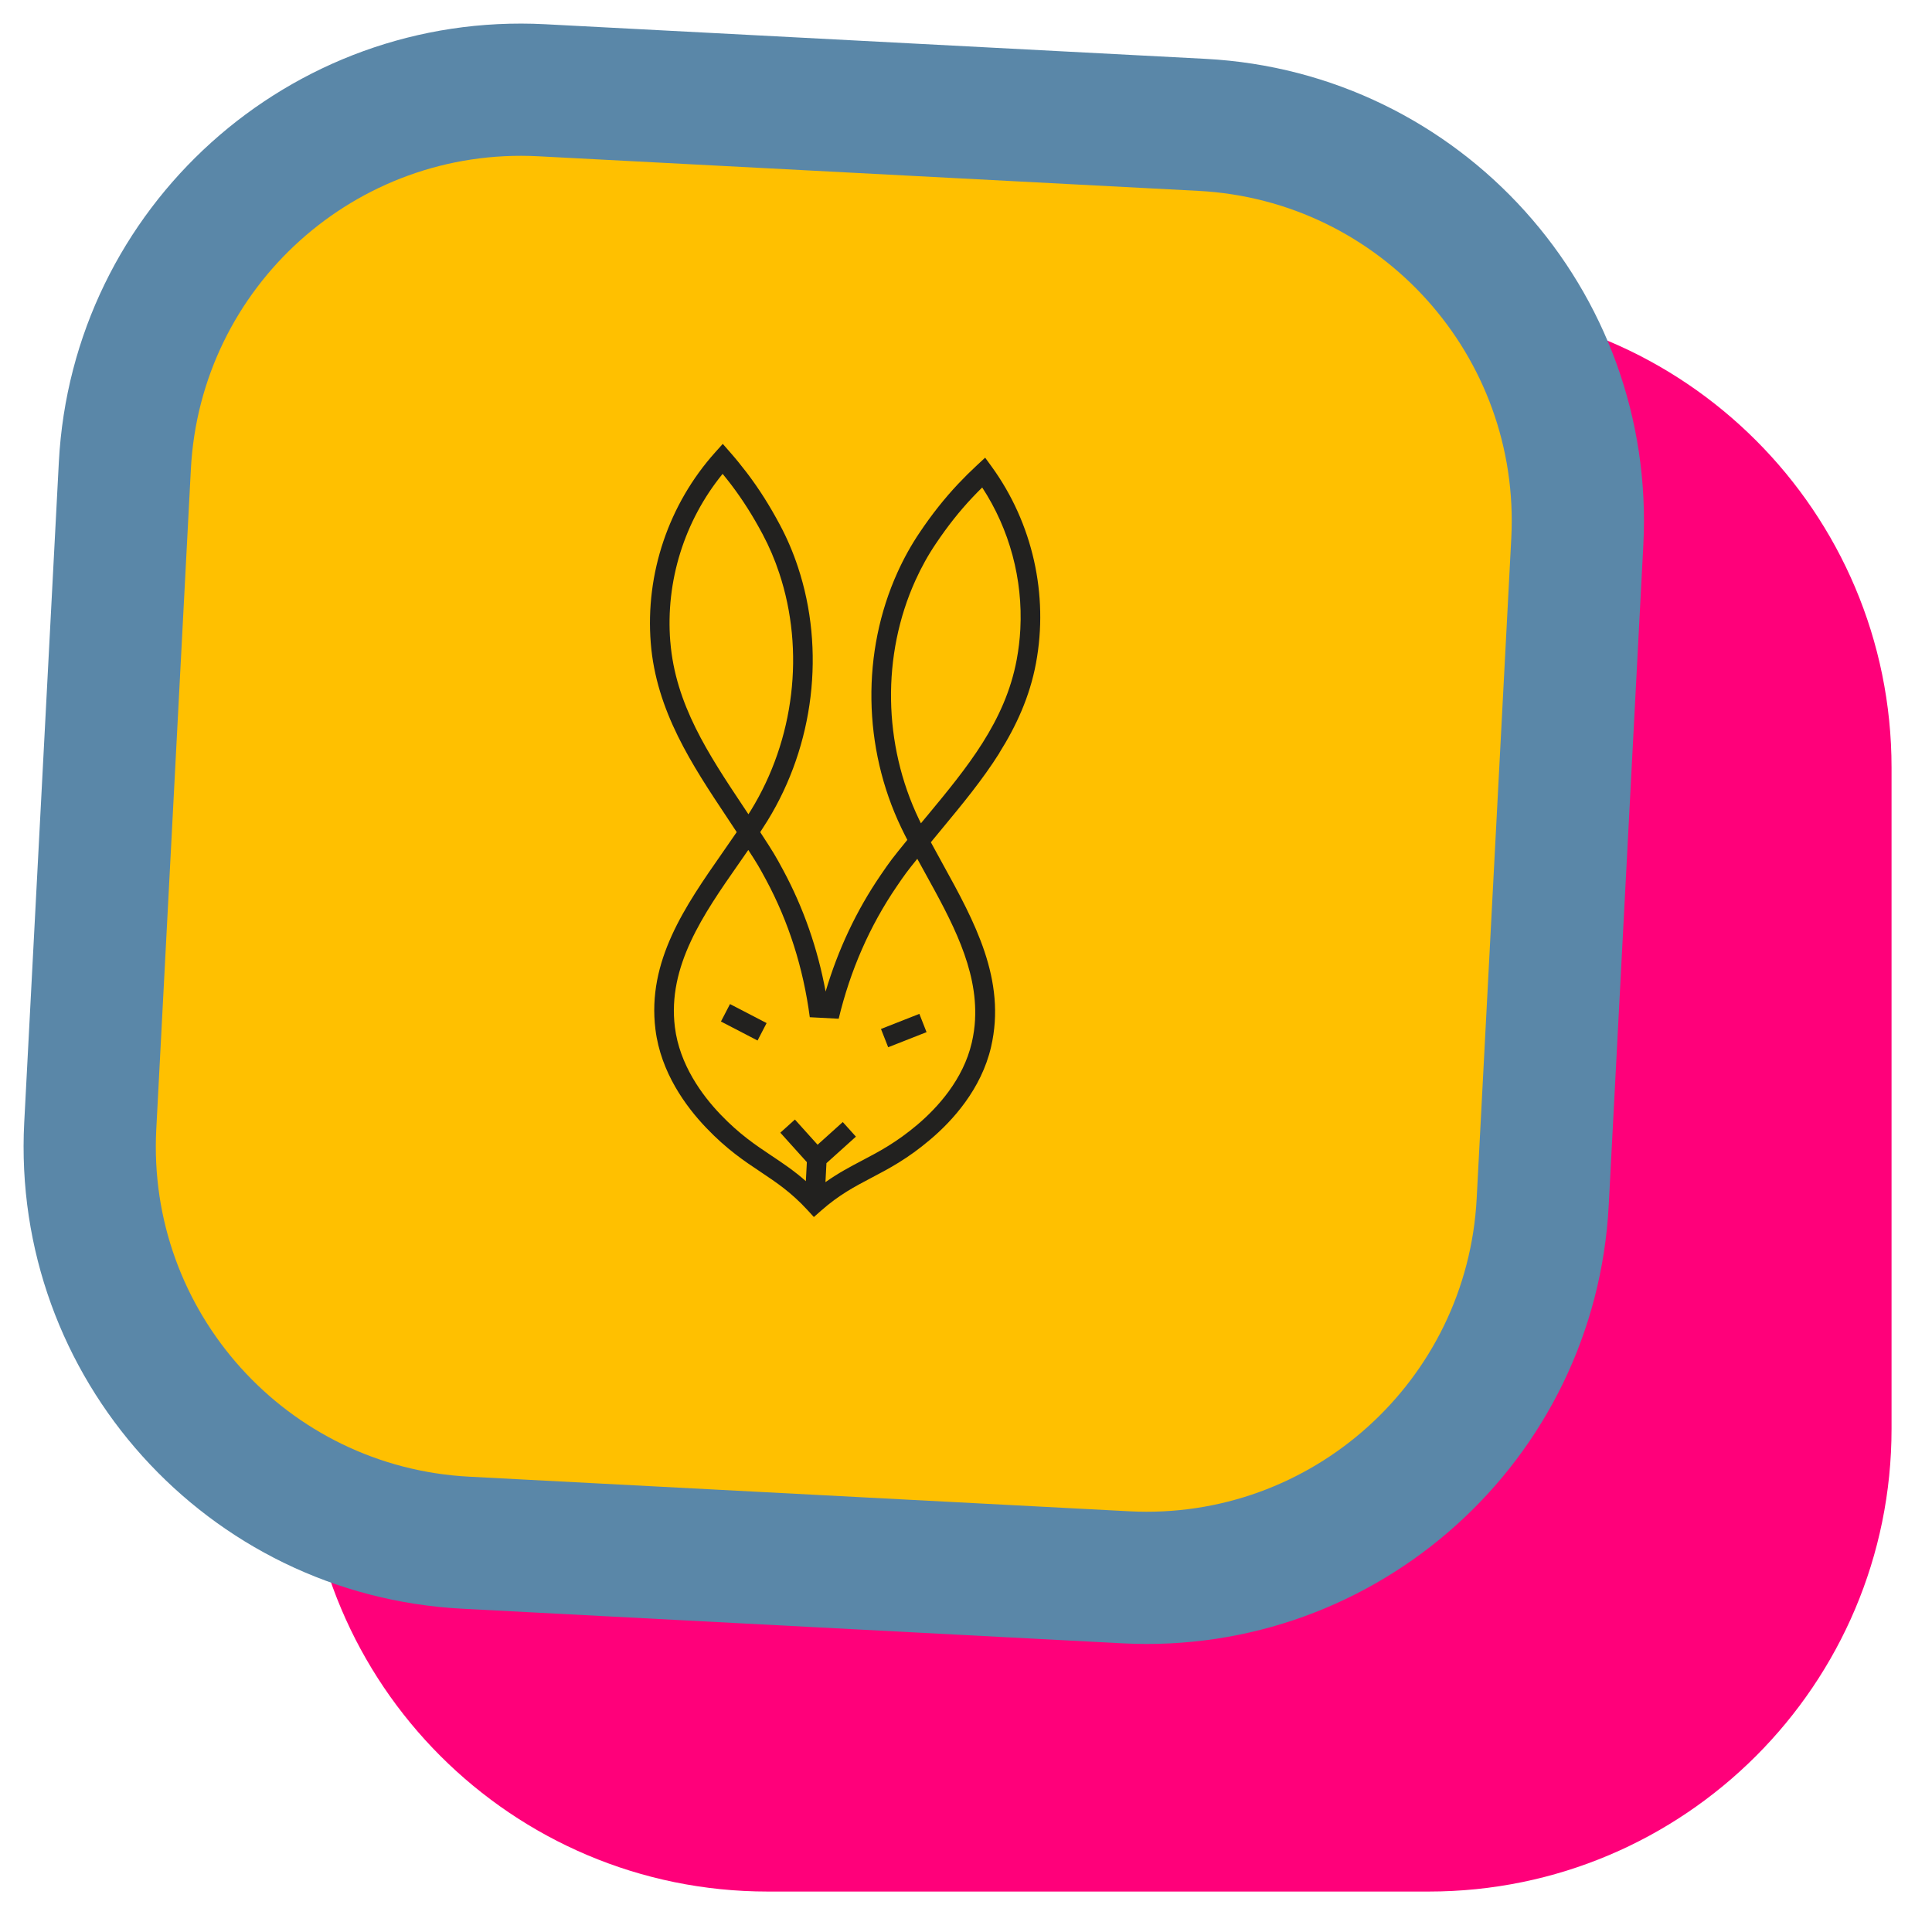
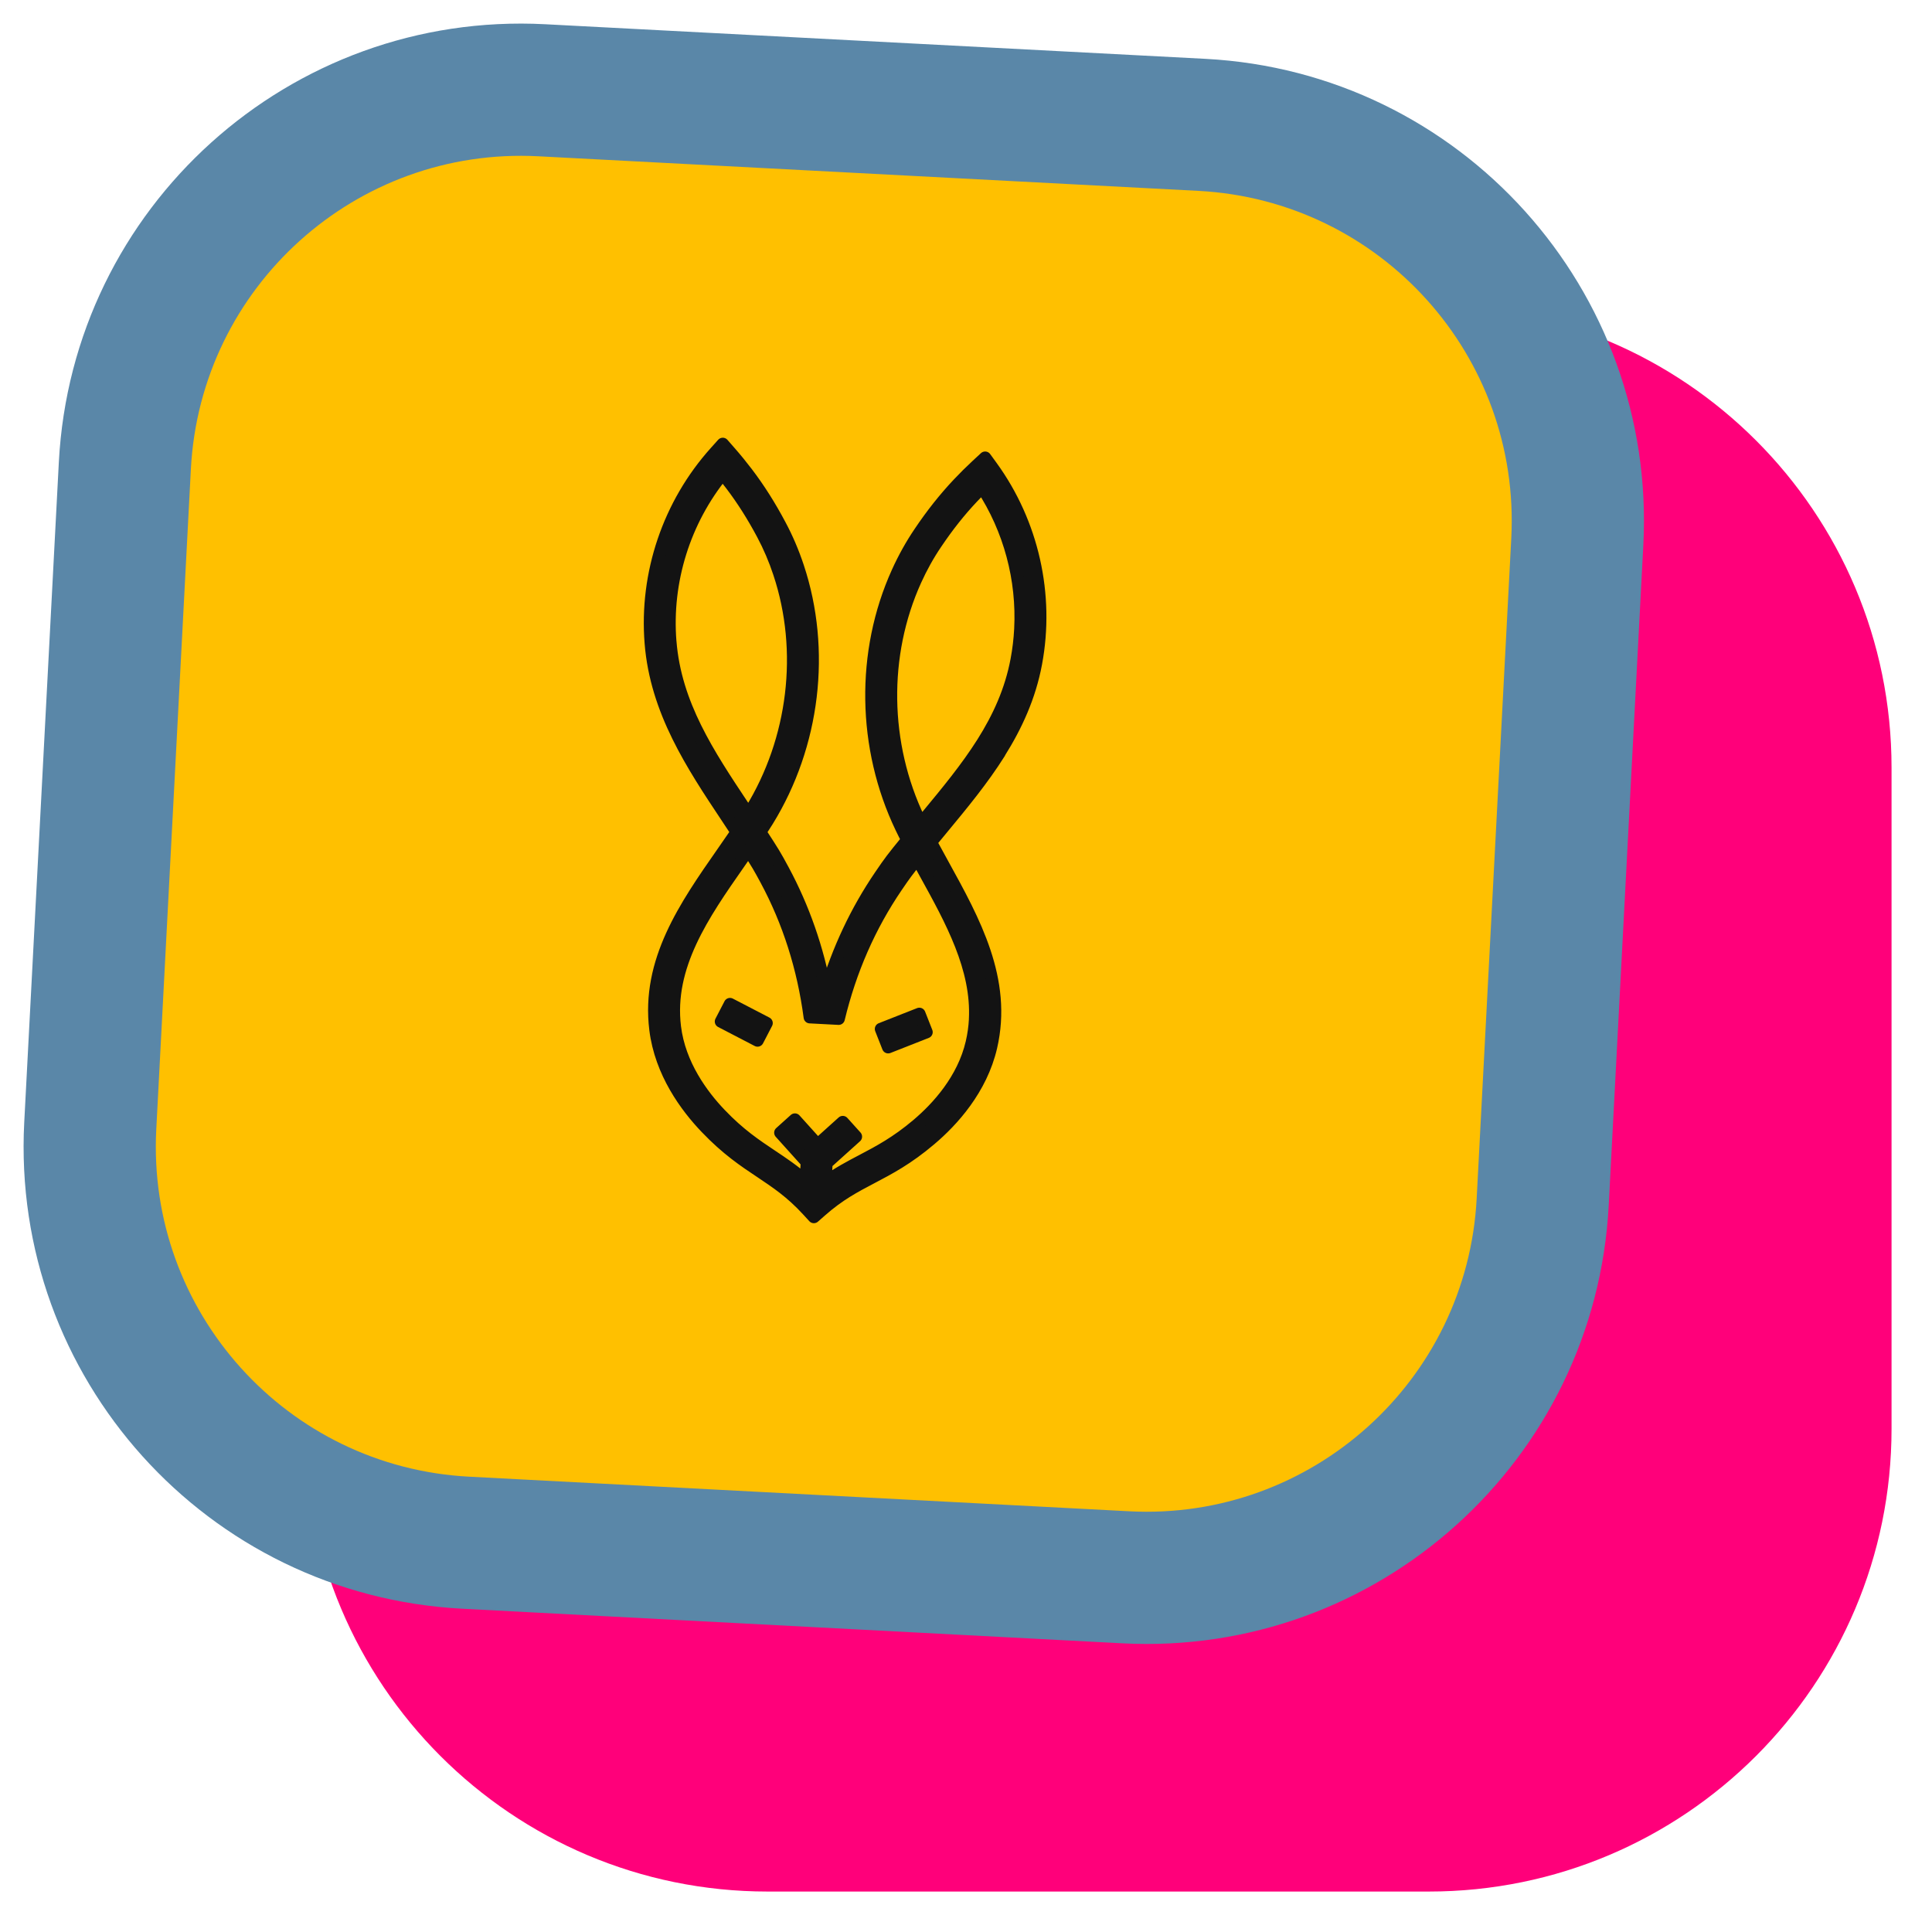
<svg xmlns="http://www.w3.org/2000/svg" viewBox="0 0 64 64">
  <rect x="10.1" y="10.1" width="52.56" height="52.56" rx="15.33" fill="#ff007a" />
  <g transform="rotate(3 27.62 27.62)">
    <rect x="1.34" y="1.34" width="52.56" height="52.56" rx="15.33" fill="#5a87a8" />
    <rect x="5.72" y="5.72" width="43.8" height="43.8" rx="10.95" fill="#ffc000" />
-     <g fill="#22211f" transform="translate(11.33 11.33) scale(0.10218) translate(-800.55 -380.53)">
+     <g fill="#131313" stroke="#131313" stroke-width="4" stroke-linejoin="round" transform="translate(11.33 11.33) scale(0.10218) translate(-800.55 -380.53)">
      <path d="m1012.2,510.96c5.02-9,8.89-18.7,10.34-29.63,2.98-22.39-3.46-45.33-17.68-62.92l-2.26-2.79-2.5,2.57c-1.99,2.05-3.95,4.21-5.81,6.4-4.16,4.92-7.96,10.25-11.59,16.32-2.5,4.14-4.69,8.61-6.52,13.29-10.35,26.45-8.27,57.35,5.55,82.67.67,1.24,1.4,2.51,2.16,3.82-4.72,6.46-5.16,7.11-8.11,11.96-7.18,11.81-12.45,24.72-15.77,38.52-3.31-13.8-8.59-26.71-15.76-38.52-2.95-4.85-3.4-5.5-8.12-11.98.76-1.3,1.48-2.57,2.16-3.81h0c13.82-25.32,15.89-56.22,5.55-82.67-1.83-4.69-4.02-9.16-6.52-13.29-3.64-6.07-7.43-11.4-11.59-16.32-1.86-2.19-3.81-4.35-5.81-6.4l-2.5-2.57-2.25,2.79c-14.22,17.59-20.67,40.53-17.68,62.92,2.9,21.86,15.46,38.77,27.62,55.12,1.14,1.54,2.28,3.07,3.41,4.62-1.39,2.3-2.83,4.62-4.25,6.89-11.12,17.88-22.63,36.35-18.71,58.38,2.45,13.84,11.2,24.49,18.11,30.99,7.04,6.63,12.82,10.07,18.41,13.38,5.22,3.11,10.16,6.04,15.73,11.49l2.22,2.18,2.23-2.18c5.56-5.45,10.5-8.38,15.73-11.49,5.59-3.32,11.37-6.75,18.4-13.38,3.46-3.25,7.37-7.53,10.73-12.75,3.35-5.2,6.16-11.33,7.39-18.25,3.91-22.02-7.59-40.5-18.71-58.38-1.41-2.27-2.86-4.59-4.25-6.89,1.13-1.55,2.28-3.07,3.42-4.62,6.07-8.17,12.25-16.48,17.28-25.49Zm-108.42-30.46c-2.59-19.46,2.53-39.36,14.1-55.18,1.02,1.11,2.01,2.24,2.99,3.39,3.93,4.65,7.53,9.72,11,15.49,2.31,3.83,4.35,7.98,6.04,12.33,9.67,24.72,7.73,53.61-5.19,77.29-.23.41-.46.83-.71,1.26-.6-.81-1.2-1.62-1.8-2.42-12.21-16.42-23.73-31.93-26.42-52.16Zm105.09,117.16c0,2.49-.22,5.01-.67,7.56-2.15,12.12-10,21.64-16.2,27.48-6.53,6.14-11.99,9.39-17.29,12.54-3.7,2.2-7.49,4.45-11.52,7.64v-6.16l.64-.64,8.45-8.45-4.5-4.5s-4.82,4.81-7.77,7.77l-7.77-7.77-4.5,4.5,9.09,9.09v6.17c-4.02-3.19-7.81-5.44-11.52-7.64-5.29-3.15-10.77-6.39-17.29-12.54-6.21-5.84-14.06-15.36-16.21-27.48-3.48-19.62,7.36-37.05,17.85-53.89.96-1.54,1.94-3.12,2.91-4.7,0,.01.01.02.03.04,3.18,4.38,3.76,5.28,6.21,9.3,8.04,13.24,13.57,27.92,16.51,43.77h9.38c2.94-15.85,8.47-30.53,16.51-43.76,2.45-4.03,3.02-4.94,6.2-9.31l.03-.04c.97,1.58,1.95,3.16,2.91,4.7,9.12,14.66,18.51,29.74,18.51,46.33Zm-19.06-65c-.6.8-1.2,1.61-1.8,2.42-.24-.43-.47-.85-.7-1.26-12.92-23.68-14.87-52.57-5.2-77.29,1.7-4.35,3.73-8.5,6.05-12.33,3.46-5.77,7.05-10.84,11-15.49.97-1.15,1.97-2.27,2.99-3.39,9.59,13.12,14.75,29.05,14.75,45.22,0,3.32-.22,6.65-.66,9.96-2.69,20.23-14.22,35.74-26.42,52.16Z" />
      <g>
        <rect x="930.85" y="595.83" width="6.37" height="13.37" transform="translate(-.94 1203.57) rotate(-65.56)" />
        <rect x="979.28" y="599.33" width="13.37" height="6.37" transform="translate(-161.03 462.68) rotate(-24.48)" />
      </g>
    </g>
  </g>
</svg>
